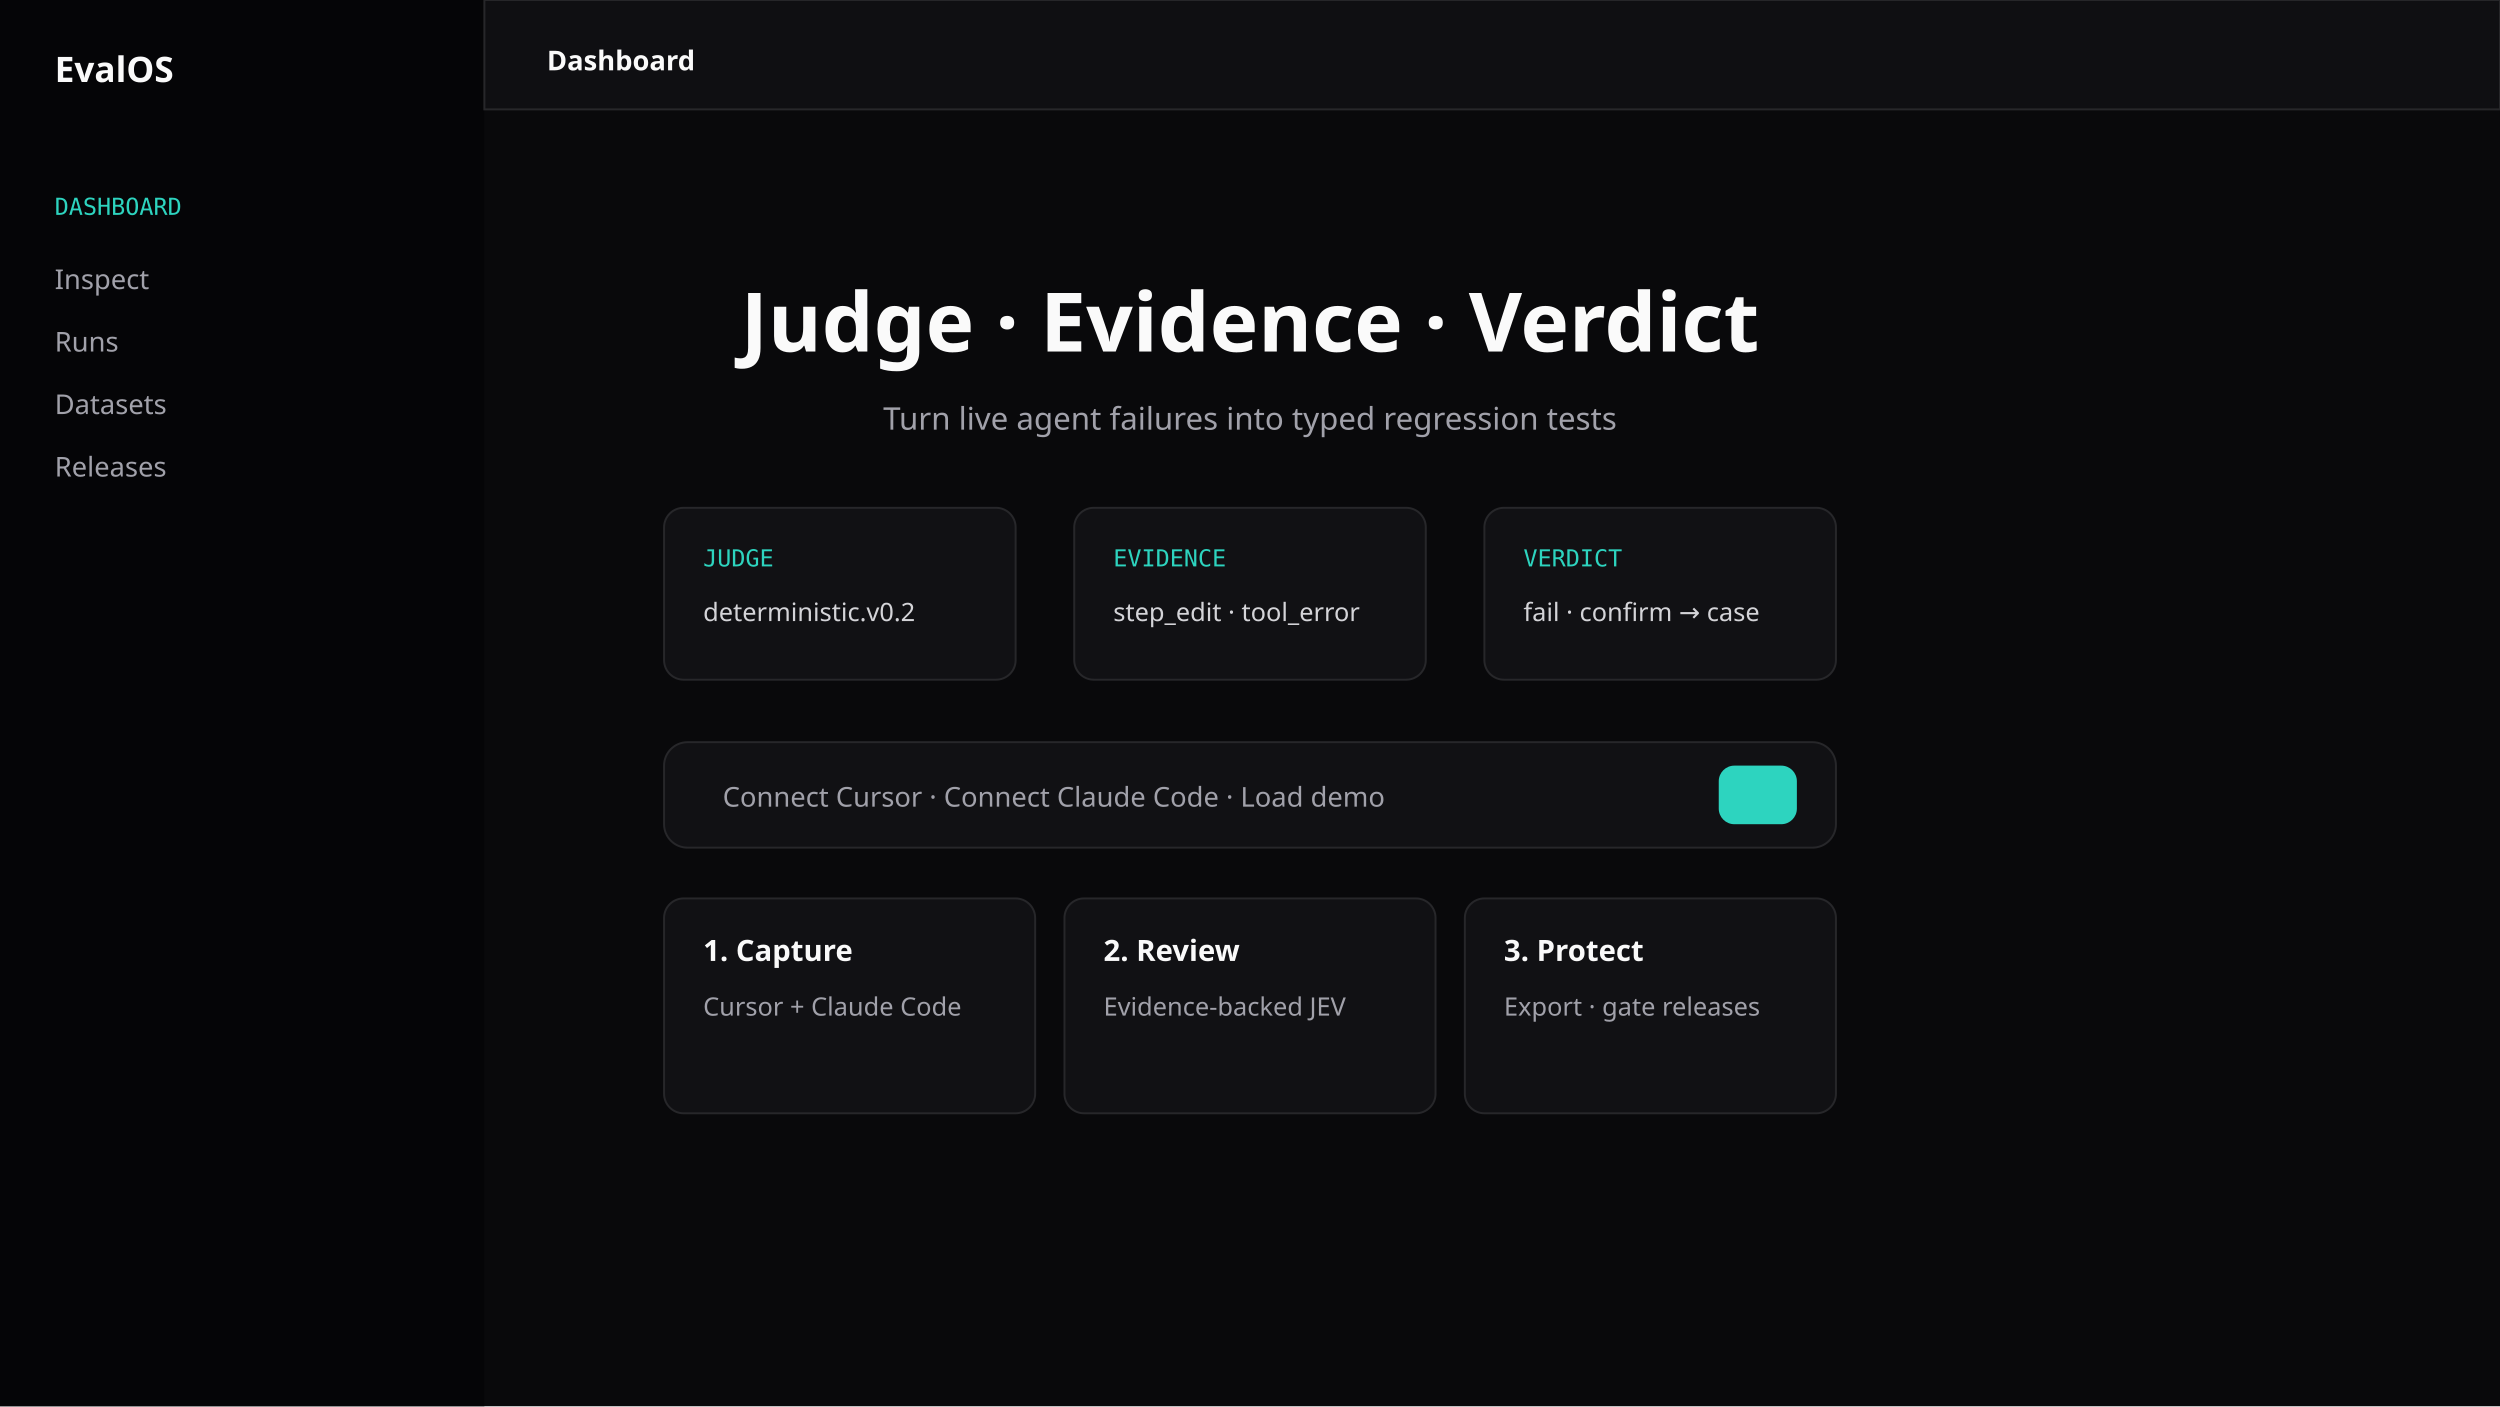
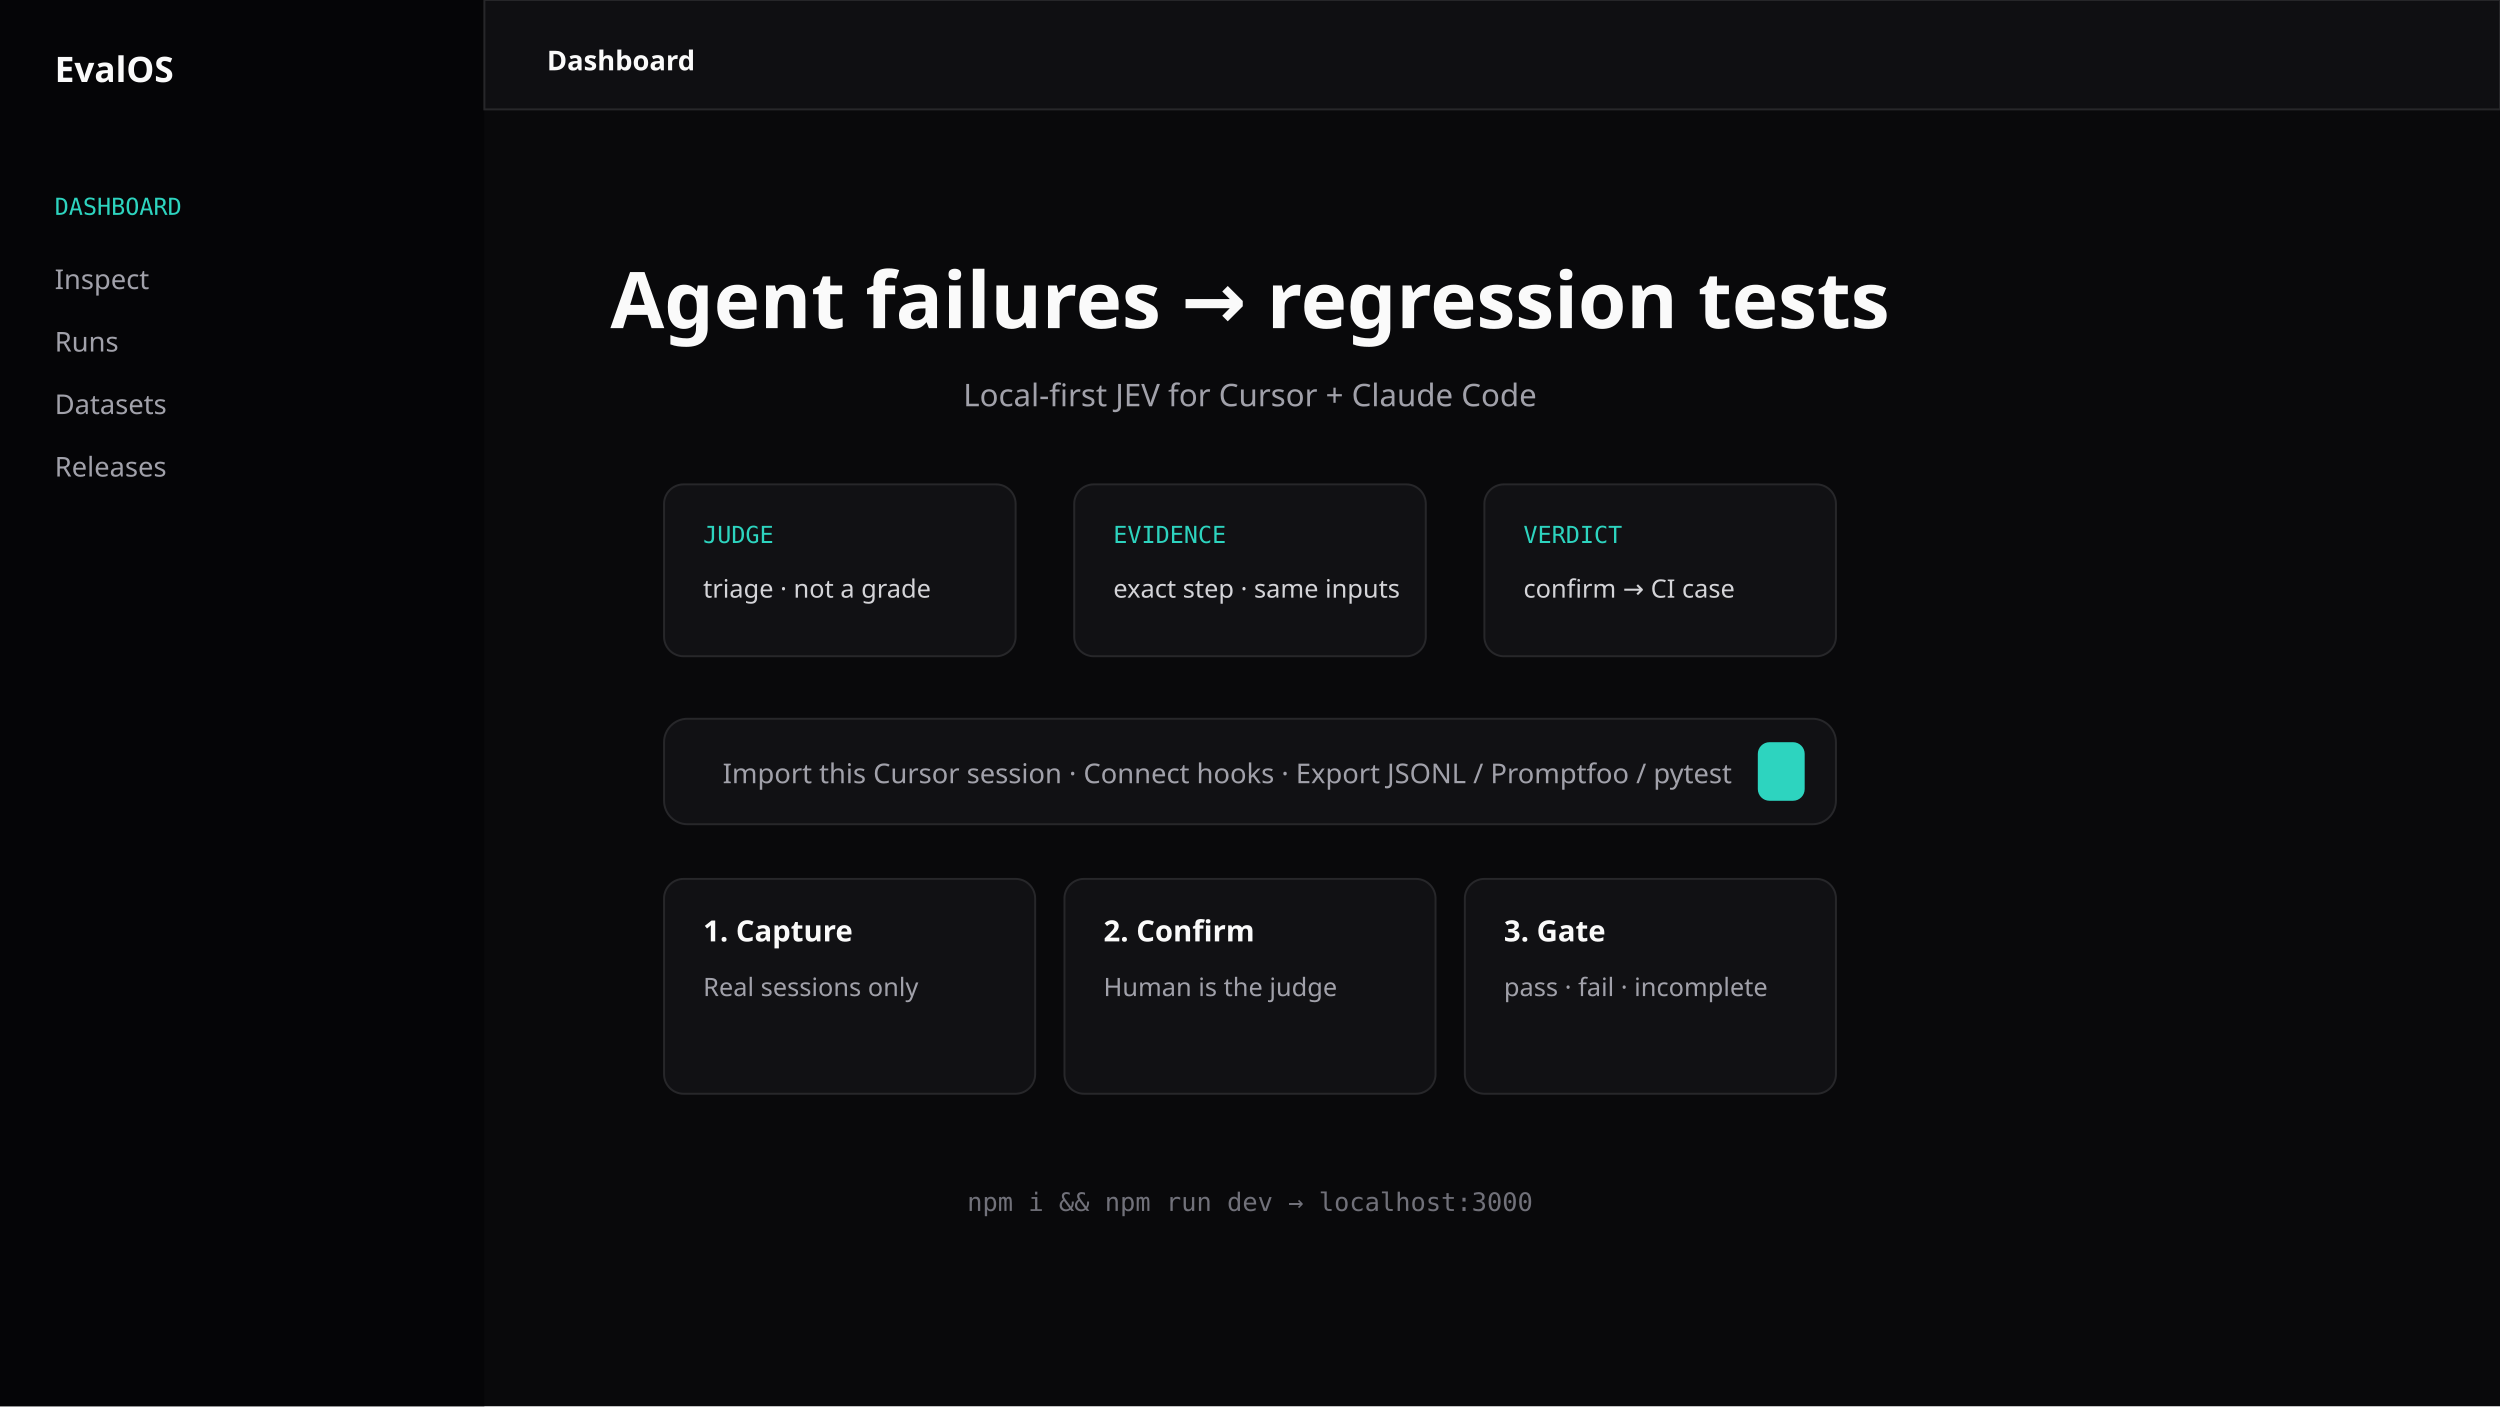
<svg xmlns="http://www.w3.org/2000/svg" width="1280" height="720" viewBox="0 0 1280 720" fill="none">
  <rect width="1280" height="720" fill="#09090b" />
  <rect x="0" y="0" width="248" height="720" fill="#050507" />
  <rect x="248" y="0" width="1032" height="56" fill="#0f0f12" stroke="#27272a" />
  <text x="28" y="42" fill="#fafafa" font-family="ui-sans-serif, system-ui" font-size="18" font-weight="700">EvalOS</text>
  <text x="28" y="110" fill="#2dd4bf" font-family="ui-monospace, monospace" font-size="12">DASHBOARD</text>
  <text x="28" y="148" fill="#a1a1aa" font-family="ui-sans-serif, system-ui" font-size="14">Inspect</text>
  <text x="28" y="180" fill="#a1a1aa" font-family="ui-sans-serif, system-ui" font-size="14">Runs</text>
  <text x="28" y="212" fill="#a1a1aa" font-family="ui-sans-serif, system-ui" font-size="14">Datasets</text>
  <text x="28" y="244" fill="#a1a1aa" font-family="ui-sans-serif, system-ui" font-size="14">Releases</text>
  <text x="280" y="36" fill="#fafafa" font-family="ui-sans-serif, system-ui" font-size="14" font-weight="600">Dashboard</text>
-   <text x="640" y="180" text-anchor="middle" fill="#fafafa" font-family="ui-sans-serif, system-ui" font-size="42" font-weight="700">Judge · Evidence · Verdict</text>
-   <text x="640" y="220" text-anchor="middle" fill="#a1a1aa" font-family="ui-sans-serif, system-ui" font-size="16">Turn live agent failures into typed regression tests</text>
-   <rect x="340" y="260" width="180" height="88" rx="10" fill="#111114" stroke="#27272a" />
-   <text x="360" y="290" fill="#2dd4bf" font-family="ui-monospace, monospace" font-size="12">JUDGE</text>
-   <text x="360" y="318" fill="#d4d4d8" font-family="ui-sans-serif, system-ui" font-size="13">deterministic.v0.2</text>
-   <rect x="550" y="260" width="180" height="88" rx="10" fill="#111114" stroke="#27272a" />
-   <text x="570" y="290" fill="#2dd4bf" font-family="ui-monospace, monospace" font-size="12">EVIDENCE</text>
-   <text x="570" y="318" fill="#d4d4d8" font-family="ui-sans-serif, system-ui" font-size="13">step_edit · tool_error</text>
-   <rect x="760" y="260" width="180" height="88" rx="10" fill="#111114" stroke="#27272a" />
-   <text x="780" y="290" fill="#2dd4bf" font-family="ui-monospace, monospace" font-size="12">VERDICT</text>
-   <text x="780" y="318" fill="#d4d4d8" font-family="ui-sans-serif, system-ui" font-size="13">fail · confirm → case</text>
-   <rect x="340" y="380" width="600" height="54" rx="12" fill="#111114" stroke="#27272a" />
-   <text x="370" y="413" fill="#a1a1aa" font-family="ui-sans-serif, system-ui" font-size="14">Connect Cursor · Connect Claude Code · Load demo</text>
-   <rect x="880" y="392" width="40" height="30" rx="8" fill="#2dd4bf" />
-   <rect x="340" y="460" width="190" height="110" rx="10" fill="#111114" stroke="#27272a" />
-   <text x="360" y="492" fill="#fafafa" font-family="ui-sans-serif, system-ui" font-size="15" font-weight="600">1. Capture</text>
-   <text x="360" y="520" fill="#a1a1aa" font-family="ui-sans-serif, system-ui" font-size="13">Cursor + Claude Code</text>
-   <rect x="545" y="460" width="190" height="110" rx="10" fill="#111114" stroke="#27272a" />
-   <text x="565" y="492" fill="#fafafa" font-family="ui-sans-serif, system-ui" font-size="15" font-weight="600">2. Review</text>
-   <text x="565" y="520" fill="#a1a1aa" font-family="ui-sans-serif, system-ui" font-size="13">Evidence-backed JEV</text>
-   <rect x="750" y="460" width="190" height="110" rx="10" fill="#111114" stroke="#27272a" />
-   <text x="770" y="492" fill="#fafafa" font-family="ui-sans-serif, system-ui" font-size="15" font-weight="600">3. Protect</text>
-   <text x="770" y="520" fill="#a1a1aa" font-family="ui-sans-serif, system-ui" font-size="13">Export · gate releases</text>
+   <text x="640" y="168" text-anchor="middle" fill="#fafafa" font-family="ui-sans-serif, system-ui" font-size="40" font-weight="700">Agent failures → regression tests</text>
+   <text x="640" y="208" text-anchor="middle" fill="#a1a1aa" font-family="ui-sans-serif, system-ui" font-size="16">Local-first JEV for Cursor + Claude Code</text>
+   <rect x="340" y="248" width="180" height="88" rx="10" fill="#111114" stroke="#27272a" />
+   <text x="360" y="278" fill="#2dd4bf" font-family="ui-monospace, monospace" font-size="12">JUDGE</text>
+   <text x="360" y="306" fill="#d4d4d8" font-family="ui-sans-serif, system-ui" font-size="13">triage · not a grade</text>
+   <rect x="550" y="248" width="180" height="88" rx="10" fill="#111114" stroke="#27272a" />
+   <text x="570" y="278" fill="#2dd4bf" font-family="ui-monospace, monospace" font-size="12">EVIDENCE</text>
+   <text x="570" y="306" fill="#d4d4d8" font-family="ui-sans-serif, system-ui" font-size="13">exact step · same inputs</text>
+   <rect x="760" y="248" width="180" height="88" rx="10" fill="#111114" stroke="#27272a" />
+   <text x="780" y="278" fill="#2dd4bf" font-family="ui-monospace, monospace" font-size="12">VERDICT</text>
+   <text x="780" y="306" fill="#d4d4d8" font-family="ui-sans-serif, system-ui" font-size="13">confirm → CI case</text>
+   <rect x="340" y="368" width="600" height="54" rx="12" fill="#111114" stroke="#27272a" />
+   <text x="370" y="401" fill="#a1a1aa" font-family="ui-sans-serif, system-ui" font-size="14">Import this Cursor session · Connect hooks · Export JSONL / Promptfoo / pytest</text>
+   <rect x="900" y="380" width="24" height="30" rx="6" fill="#2dd4bf" />
+   <rect x="340" y="450" width="190" height="110" rx="10" fill="#111114" stroke="#27272a" />
+   <text x="360" y="482" fill="#fafafa" font-family="ui-sans-serif, system-ui" font-size="15" font-weight="600">1. Capture</text>
+   <text x="360" y="510" fill="#a1a1aa" font-family="ui-sans-serif, system-ui" font-size="13">Real sessions only</text>
+   <rect x="545" y="450" width="190" height="110" rx="10" fill="#111114" stroke="#27272a" />
+   <text x="565" y="482" fill="#fafafa" font-family="ui-sans-serif, system-ui" font-size="15" font-weight="600">2. Confirm</text>
+   <text x="565" y="510" fill="#a1a1aa" font-family="ui-sans-serif, system-ui" font-size="13">Human is the judge</text>
+   <rect x="750" y="450" width="190" height="110" rx="10" fill="#111114" stroke="#27272a" />
+   <text x="770" y="482" fill="#fafafa" font-family="ui-sans-serif, system-ui" font-size="15" font-weight="600">3. Gate</text>
+   <text x="770" y="510" fill="#a1a1aa" font-family="ui-sans-serif, system-ui" font-size="13">pass · fail · incomplete</text>
+   <text x="640" y="620" text-anchor="middle" fill="#71717a" font-family="ui-monospace, monospace" font-size="13">npm i &amp;&amp; npm run dev → localhost:3000</text>
</svg>
